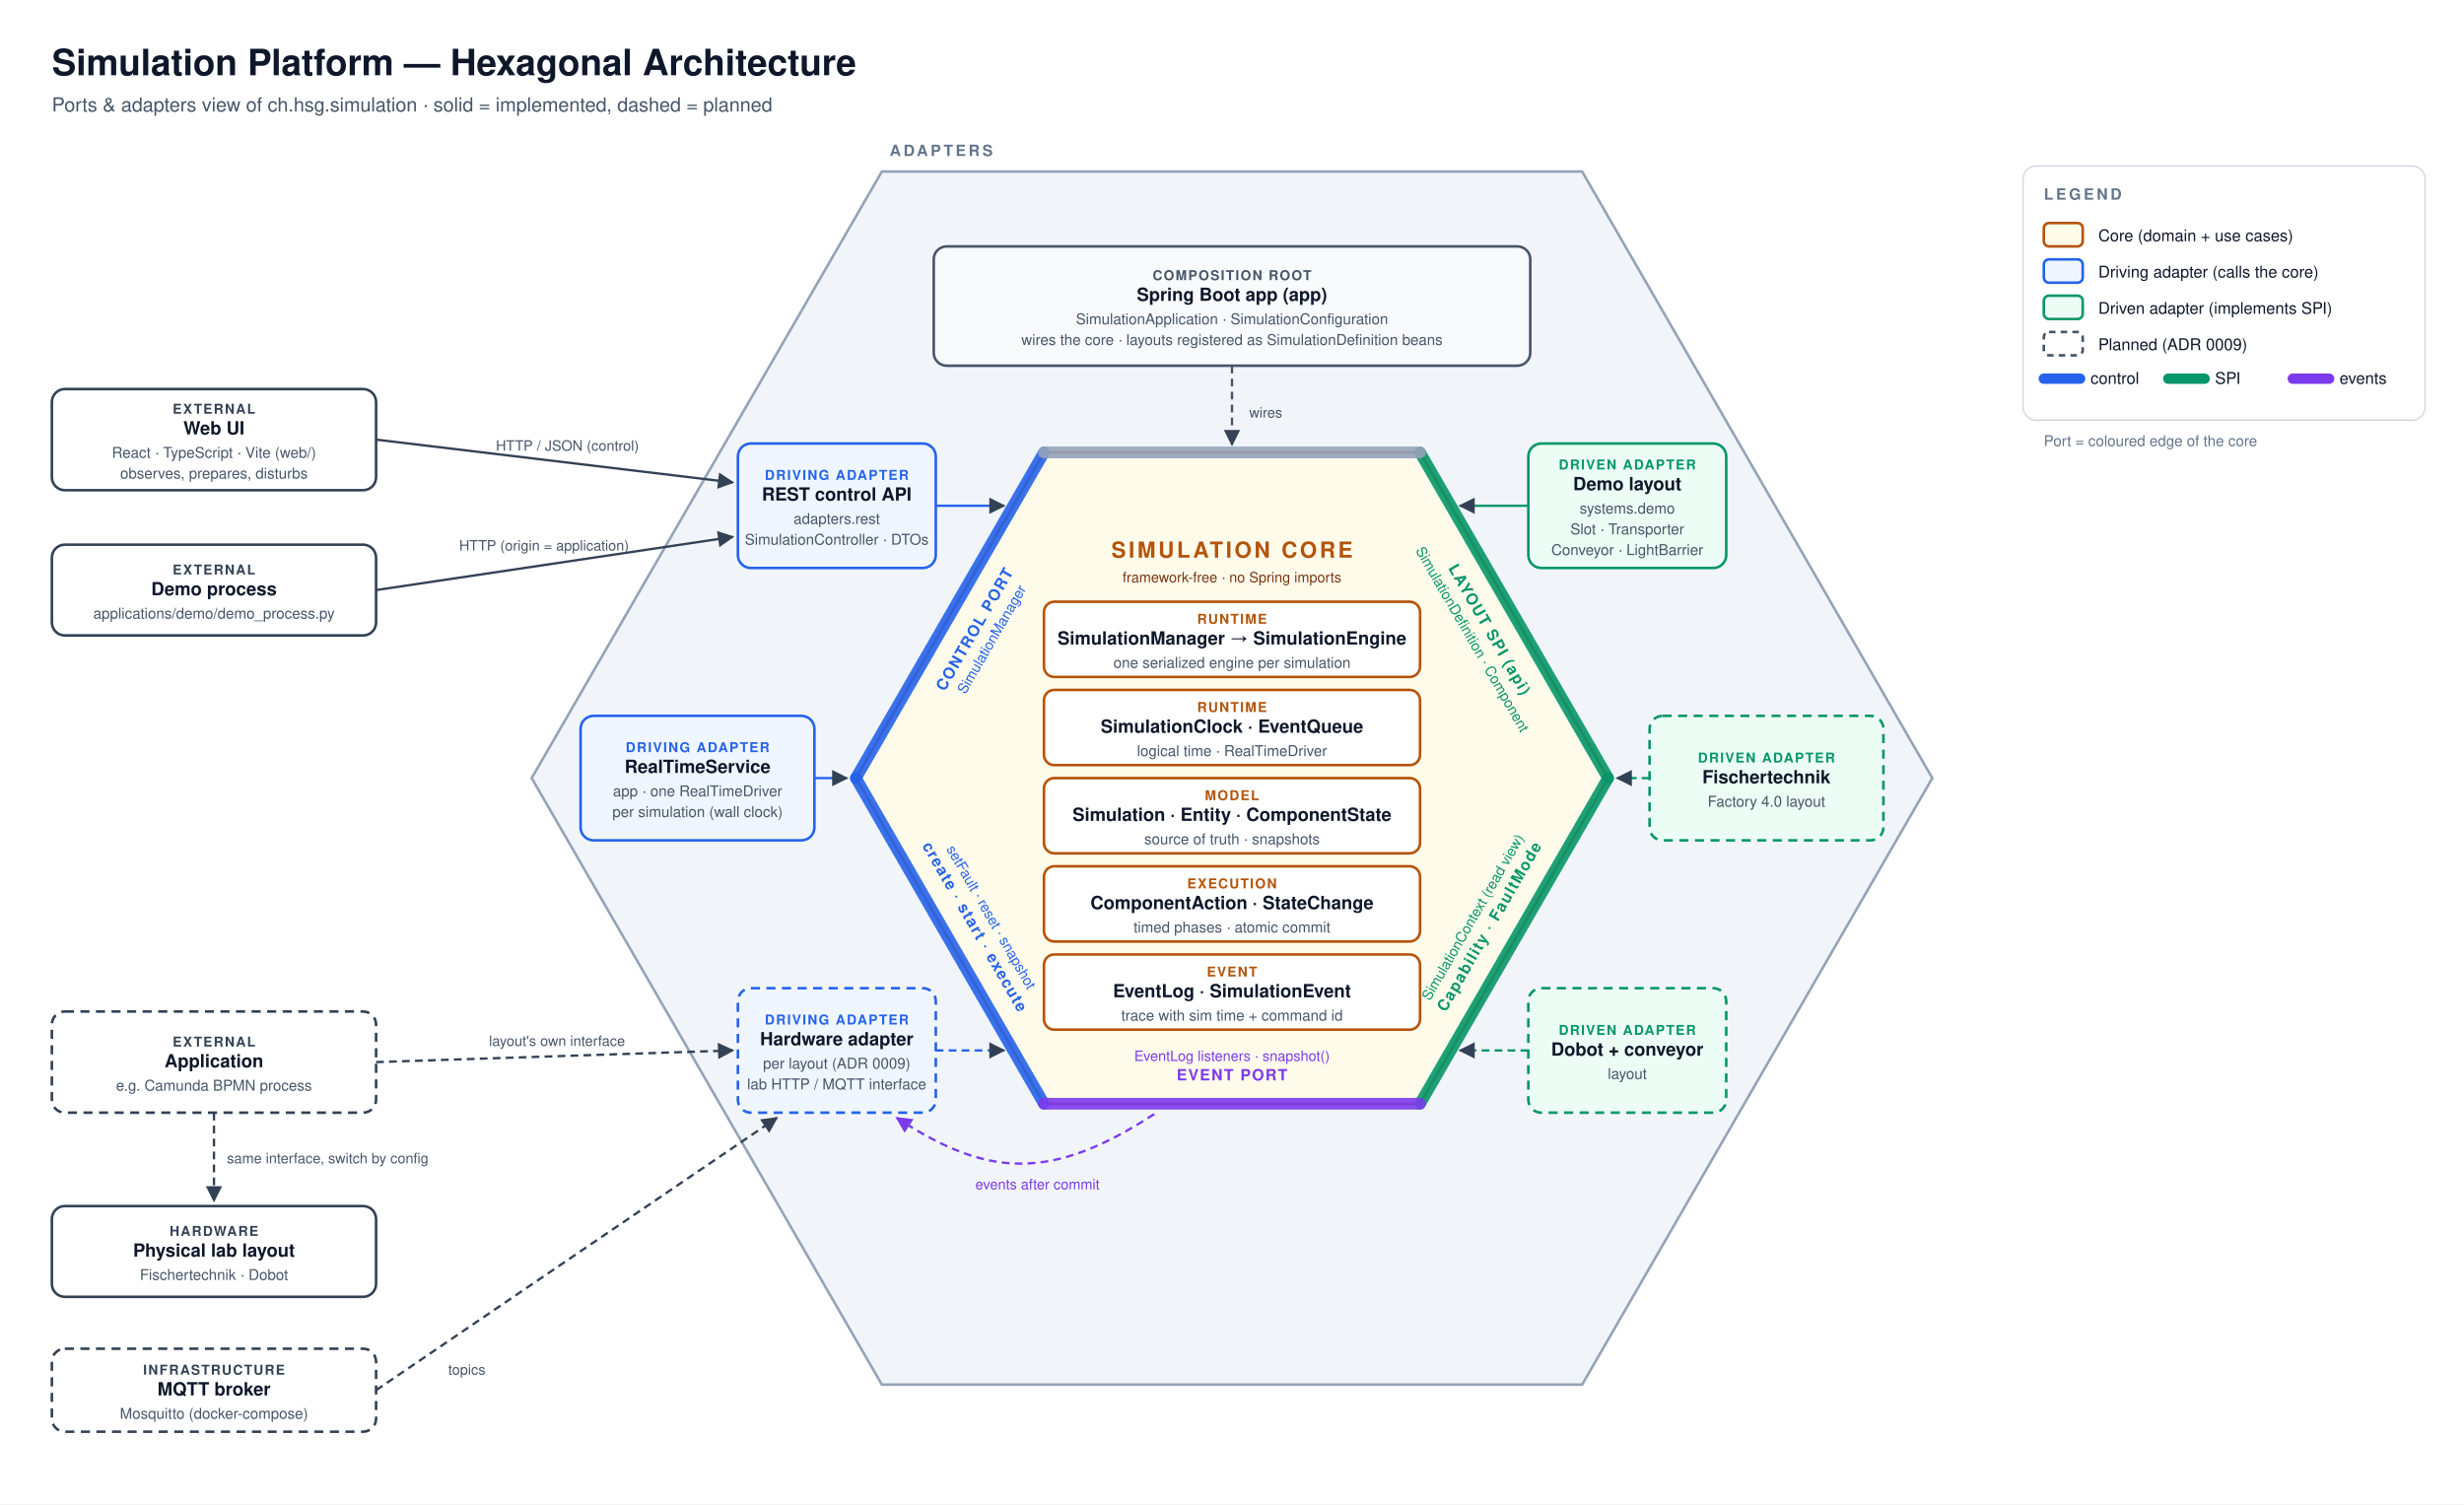
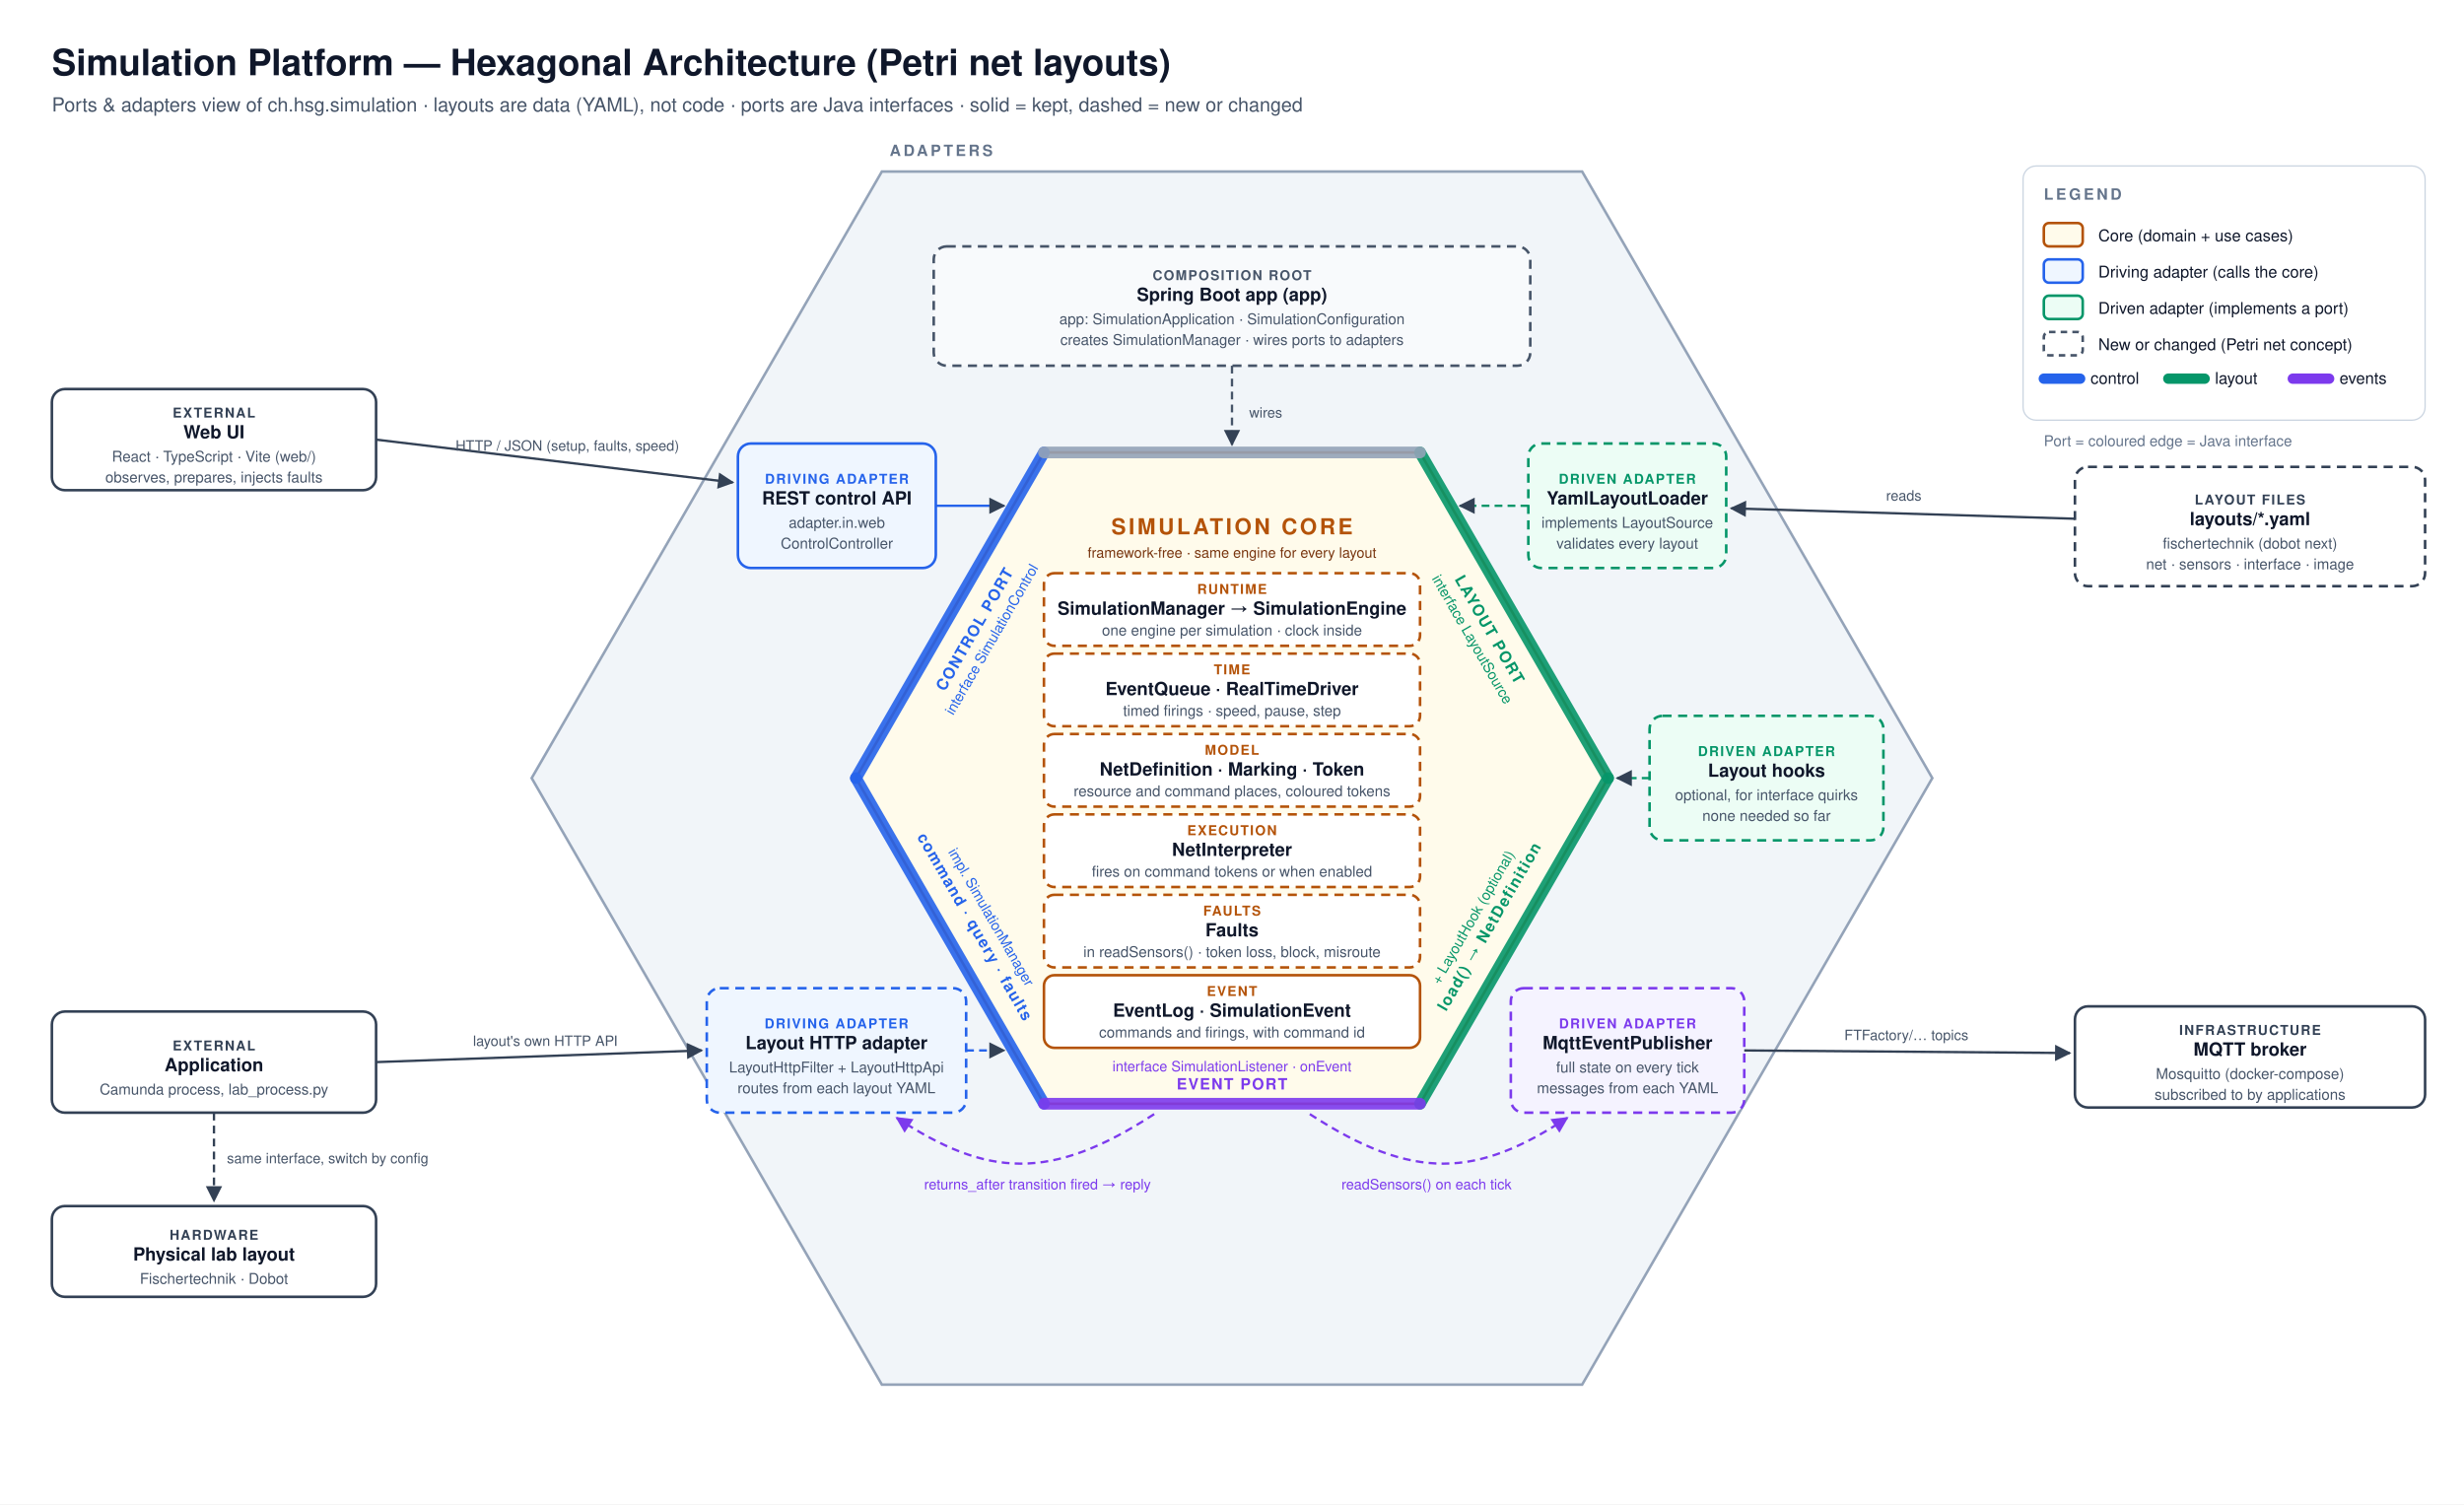
<svg xmlns="http://www.w3.org/2000/svg" width="1900" height="1160" viewBox="0 0 1900 1160" font-family="Helvetica Neue, Helvetica, Arial, sans-serif">
  <defs>
    <marker id="ah" viewBox="0 0 10 10" refX="9" refY="5" markerWidth="7" markerHeight="7" orient="auto-start-reverse">
      <path d="M0,0 L10,5 L0,10 z" fill="#334155" />
    </marker>
    <marker id="ahE" viewBox="0 0 10 10" refX="9" refY="5" markerWidth="7" markerHeight="7" orient="auto-start-reverse">
      <path d="M0,0 L10,5 L0,10 z" fill="#7c3aed" />
    </marker>
  </defs>
  <rect width="1900" height="1160" fill="#ffffff" />
-   <text x="40.0" y="58.0" font-size="28" font-weight="bold" fill="#0f172a" text-anchor="start">Simulation Platform — Hexagonal Architecture</text>
-   <text x="40.0" y="86.0" font-size="15" font-weight="normal" fill="#475569" text-anchor="start">Ports &amp; adapters view of ch.hsg.simulation · solid = implemented, dashed = planned</text>
+   <text x="40" y="58" font-size="28" font-weight="bold" fill="#0f172a" text-anchor="start">Simulation Platform — Hexagonal Architecture (Petri net layouts)</text>
+   <text x="40" y="86" font-size="15" font-weight="normal" fill="#475569" text-anchor="start">Ports &amp; adapters view of ch.hsg.simulation · layouts are data (YAML), not code · ports are Java interfaces · solid = kept, dashed = new or changed</text>
  <polygon points="1490.0,600.0 1220.0,1067.7 680.0,1067.7 410.0,600.0 680.0,132.3 1220.0,132.3" fill="#f1f5f9" stroke="#94a3b8" stroke-width="2" />
  <polygon points="1240.0,600.0 1095.0,851.1 805.0,851.1 660.0,600.0 805.0,348.9 1095.0,348.9" fill="#fffbeb" stroke="#b45309" stroke-width="2" />
-   <text x="686.0" y="120.3" font-size="12" font-weight="bold" fill="#64748b" text-anchor="start" letter-spacing="2">ADAPTERS</text>
-   <line x1="660.0" y1="600.0" x2="805.0" y2="348.9" stroke="#2563eb" stroke-width="9" stroke-linecap="round" opacity="0.9" />
-   <line x1="805.0" y1="851.1" x2="660.0" y2="600.0" stroke="#2563eb" stroke-width="9" stroke-linecap="round" opacity="0.9" />
-   <line x1="1095.0" y1="348.9" x2="1240.0" y2="600.0" stroke="#059669" stroke-width="9" stroke-linecap="round" opacity="0.9" />
-   <line x1="1240.0" y1="600.0" x2="1095.0" y2="851.1" stroke="#059669" stroke-width="9" stroke-linecap="round" opacity="0.9" />
-   <line x1="1095.0" y1="851.1" x2="805.0" y2="851.1" stroke="#7c3aed" stroke-width="9" stroke-linecap="round" opacity="0.9" />
-   <line x1="805.0" y1="348.9" x2="1095.0" y2="348.9" stroke="#94a3b8" stroke-width="9" stroke-linecap="round" opacity="0.9" />
-   <text x="751.6" y="489.4" font-size="12" font-weight="bold" fill="#2563eb" text-anchor="middle" transform="rotate(-60.0 751.6 485.4)" letter-spacing="1">CONTROL PORT</text>
-   <text x="764.5" y="496.9" font-size="11" font-weight="normal" fill="#2563eb" text-anchor="middle" transform="rotate(-60.0 764.5 492.9)">SimulationManager</text>
-   <text x="751.6" y="718.6" font-size="12" font-weight="bold" fill="#2563eb" text-anchor="middle" transform="rotate(60.0 751.6 714.6)" letter-spacing="1">create · start · execute</text>
-   <text x="764.5" y="711.1" font-size="11" font-weight="normal" fill="#2563eb" text-anchor="middle" transform="rotate(60.0 764.5 707.1)">setFault · reset · snapshot</text>
-   <text x="1148.4" y="489.4" font-size="12" font-weight="bold" fill="#059669" text-anchor="middle" transform="rotate(60.0 1148.4 485.4)" letter-spacing="1">LAYOUT SPI  (api)</text>
-   <text x="1135.5" y="496.9" font-size="11" font-weight="normal" fill="#059669" text-anchor="middle" transform="rotate(60.0 1135.5 492.9)">SimulationDefinition · Component</text>
-   <text x="1148.4" y="718.6" font-size="12" font-weight="bold" fill="#059669" text-anchor="middle" transform="rotate(-60.0 1148.4 714.6)" letter-spacing="1">Capability · FaultMode</text>
-   <text x="1135.5" y="711.1" font-size="11" font-weight="normal" fill="#059669" text-anchor="middle" transform="rotate(-60.0 1135.5 707.1)">SimulationContext (read view)</text>
-   <text x="950.0" y="833.1" font-size="12" font-weight="bold" fill="#7c3aed" text-anchor="middle" transform="rotate(0.0 950.0 829.1)" letter-spacing="1">EVENT PORT</text>
-   <text x="950.0" y="818.1" font-size="11" font-weight="normal" fill="#7c3aed" text-anchor="middle" transform="rotate(0.0 950.0 814.1)">EventLog listeners · snapshot()</text>
-   <text x="950.0" y="430.0" font-size="17" font-weight="bold" fill="#b45309" text-anchor="middle" letter-spacing="2">SIMULATION CORE</text>
-   <text x="950.0" y="449.0" font-size="11" font-weight="normal" fill="#78350f" text-anchor="middle">framework-free · no Spring imports</text>
-   <rect x="805.0" y="464.0" width="290.0" height="58.0" rx="8" fill="#ffffff" stroke="#b45309" stroke-width="2" />
-   <text x="950.0" y="481.0" font-size="10.5" font-weight="bold" fill="#b45309" text-anchor="middle" letter-spacing="1">RUNTIME</text>
-   <text x="950.0" y="497.0" font-size="14" font-weight="bold" fill="#0f172a" text-anchor="middle">SimulationManager → SimulationEngine</text>
-   <text x="950.0" y="515.0" font-size="11.5" font-weight="normal" fill="#475569" text-anchor="middle">one serialized engine per simulation</text>
-   <rect x="805.0" y="532.0" width="290.0" height="58.0" rx="8" fill="#ffffff" stroke="#b45309" stroke-width="2" />
-   <text x="950.0" y="549.0" font-size="10.5" font-weight="bold" fill="#b45309" text-anchor="middle" letter-spacing="1">RUNTIME</text>
-   <text x="950.0" y="565.0" font-size="14" font-weight="bold" fill="#0f172a" text-anchor="middle">SimulationClock · EventQueue</text>
-   <text x="950.0" y="583.0" font-size="11.5" font-weight="normal" fill="#475569" text-anchor="middle">logical time · RealTimeDriver</text>
-   <rect x="805.0" y="600.0" width="290.0" height="58.0" rx="8" fill="#ffffff" stroke="#b45309" stroke-width="2" />
-   <text x="950.0" y="617.0" font-size="10.5" font-weight="bold" fill="#b45309" text-anchor="middle" letter-spacing="1">MODEL</text>
-   <text x="950.0" y="633.0" font-size="14" font-weight="bold" fill="#0f172a" text-anchor="middle">Simulation · Entity · ComponentState</text>
-   <text x="950.0" y="651.0" font-size="11.5" font-weight="normal" fill="#475569" text-anchor="middle">source of truth · snapshots</text>
-   <rect x="805.0" y="668.0" width="290.0" height="58.0" rx="8" fill="#ffffff" stroke="#b45309" stroke-width="2" />
-   <text x="950.0" y="685.0" font-size="10.5" font-weight="bold" fill="#b45309" text-anchor="middle" letter-spacing="1">EXECUTION</text>
-   <text x="950.0" y="701.0" font-size="14" font-weight="bold" fill="#0f172a" text-anchor="middle">ComponentAction · StateChange</text>
-   <text x="950.0" y="719.0" font-size="11.5" font-weight="normal" fill="#475569" text-anchor="middle">timed phases · atomic commit</text>
-   <rect x="805.0" y="736.0" width="290.0" height="58.0" rx="8" fill="#ffffff" stroke="#b45309" stroke-width="2" />
-   <text x="950.0" y="753.0" font-size="10.5" font-weight="bold" fill="#b45309" text-anchor="middle" letter-spacing="1">EVENT</text>
-   <text x="950.0" y="769.0" font-size="14" font-weight="bold" fill="#0f172a" text-anchor="middle">EventLog · SimulationEvent</text>
-   <text x="950.0" y="787.0" font-size="11.5" font-weight="normal" fill="#475569" text-anchor="middle">trace with sim time + command id</text>
-   <rect x="720.0" y="190.0" width="460.0" height="92.0" rx="10" fill="#f8fafc" stroke="#475569" stroke-width="2" />
-   <text x="950.0" y="216.0" font-size="10.5" font-weight="bold" fill="#475569" text-anchor="middle" letter-spacing="1">COMPOSITION ROOT</text>
-   <text x="950.0" y="232.0" font-size="14" font-weight="bold" fill="#0f172a" text-anchor="middle">Spring Boot app  (app)</text>
-   <text x="950.0" y="250.0" font-size="11.5" font-weight="normal" fill="#475569" text-anchor="middle">SimulationApplication · SimulationConfiguration</text>
-   <text x="950.0" y="266.0" font-size="11.5" font-weight="normal" fill="#475569" text-anchor="middle">wires the core · layouts registered as SimulationDefinition beans</text>
+   <text x="686" y="120.3" font-size="12" font-weight="bold" fill="#64748b" text-anchor="start" letter-spacing="2">ADAPTERS</text>
+   <line x1="660" y1="600" x2="805" y2="348.9" stroke="#2563eb" stroke-width="9" stroke-linecap="round" opacity="0.9" />
+   <line x1="805" y1="851.1" x2="660" y2="600" stroke="#2563eb" stroke-width="9" stroke-linecap="round" opacity="0.9" />
+   <line x1="1095" y1="348.9" x2="1240" y2="600" stroke="#059669" stroke-width="9" stroke-linecap="round" opacity="0.9" />
+   <line x1="1240" y1="600" x2="1095" y2="851.1" stroke="#059669" stroke-width="9" stroke-linecap="round" opacity="0.9" />
+   <line x1="1095" y1="851.1" x2="805" y2="851.1" stroke="#7c3aed" stroke-width="9" stroke-linecap="round" opacity="0.9" />
+   <line x1="805" y1="348.9" x2="1095" y2="348.9" stroke="#94a3b8" stroke-width="9" stroke-linecap="round" opacity="0.9" />
+   <text x="751.6" y="489.4" font-size="12" font-weight="bold" fill="#2563eb" text-anchor="middle" letter-spacing="1" transform="rotate(-60.0 751.6 485.4)">CONTROL PORT</text>
+   <text x="764.5" y="496.9" font-size="11" font-weight="normal" fill="#2563eb" text-anchor="middle" transform="rotate(-60.0 764.5 492.9)">interface SimulationControl</text>
+   <text x="751.6" y="718.6" font-size="12" font-weight="bold" fill="#2563eb" text-anchor="middle" letter-spacing="1" transform="rotate(60.0 751.6 714.6)">command · query · faults</text>
+   <text x="764.5" y="711.1" font-size="11" font-weight="normal" fill="#2563eb" text-anchor="middle" transform="rotate(60.0 764.5 707.1)">impl. SimulationManager</text>
+   <text x="1148.4" y="489.4" font-size="12" font-weight="bold" fill="#059669" text-anchor="middle" letter-spacing="1" transform="rotate(60.0 1148.4 485.4)">LAYOUT PORT</text>
+   <text x="1135.5" y="496.9" font-size="11" font-weight="normal" fill="#059669" text-anchor="middle" transform="rotate(60.0 1135.5 492.9)">interface LayoutSource</text>
+   <text x="1148.4" y="718.6" font-size="12" font-weight="bold" fill="#059669" text-anchor="middle" letter-spacing="1" transform="rotate(-60.0 1148.4 714.6)">load() → NetDefinition</text>
+   <text x="1135.5" y="711.1" font-size="11" font-weight="normal" fill="#059669" text-anchor="middle" transform="rotate(-60.0 1135.5 707.1)">+ LayoutHook (optional)</text>
+   <text x="950" y="840.1" font-size="12" font-weight="bold" fill="#7c3aed" text-anchor="middle" letter-spacing="1">EVENT PORT</text>
+   <text x="950" y="826.1" font-size="11" font-weight="normal" fill="#7c3aed" text-anchor="middle">interface SimulationListener · onEvent</text>
+   <text x="950" y="412" font-size="17" font-weight="bold" fill="#b45309" text-anchor="middle" letter-spacing="2">SIMULATION CORE</text>
+   <text x="950" y="430" font-size="11" font-weight="normal" fill="#78350f" text-anchor="middle">framework-free · same engine for every layout</text>
+   <rect x="805.0" y="442" width="290.0" height="56.0" rx="8" fill="#ffffff" stroke="#b45309" stroke-width="2" stroke-dasharray="7 5" />
+   <text x="950" y="458" font-size="10.5" font-weight="bold" fill="#b45309" text-anchor="middle" letter-spacing="1">RUNTIME</text>
+   <text x="950" y="474" font-size="14" font-weight="bold" fill="#0f172a" text-anchor="middle">SimulationManager → SimulationEngine</text>
+   <text x="950" y="490" font-size="11.5" font-weight="normal" fill="#475569" text-anchor="middle">one engine per simulation · clock inside</text>
+   <rect x="805.0" y="504" width="290.0" height="56.0" rx="8" fill="#ffffff" stroke="#b45309" stroke-width="2" stroke-dasharray="7 5" />
+   <text x="950" y="520" font-size="10.5" font-weight="bold" fill="#b45309" text-anchor="middle" letter-spacing="1">TIME</text>
+   <text x="950" y="536" font-size="14" font-weight="bold" fill="#0f172a" text-anchor="middle">EventQueue · RealTimeDriver</text>
+   <text x="950" y="552" font-size="11.5" font-weight="normal" fill="#475569" text-anchor="middle">timed firings · speed, pause, step</text>
+   <rect x="805.0" y="566" width="290.0" height="56.0" rx="8" fill="#ffffff" stroke="#b45309" stroke-width="2" stroke-dasharray="7 5" />
+   <text x="950" y="582" font-size="10.5" font-weight="bold" fill="#b45309" text-anchor="middle" letter-spacing="1">MODEL</text>
+   <text x="950" y="598" font-size="14" font-weight="bold" fill="#0f172a" text-anchor="middle">NetDefinition · Marking · Token</text>
+   <text x="950" y="614" font-size="11.5" font-weight="normal" fill="#475569" text-anchor="middle">resource and command places, coloured tokens</text>
+   <rect x="805.0" y="628" width="290.0" height="56.0" rx="8" fill="#ffffff" stroke="#b45309" stroke-width="2" stroke-dasharray="7 5" />
+   <text x="950" y="644" font-size="10.5" font-weight="bold" fill="#b45309" text-anchor="middle" letter-spacing="1">EXECUTION</text>
+   <text x="950" y="660" font-size="14" font-weight="bold" fill="#0f172a" text-anchor="middle">NetInterpreter</text>
+   <text x="950" y="676" font-size="11.5" font-weight="normal" fill="#475569" text-anchor="middle">fires on command tokens or when enabled</text>
+   <rect x="805.0" y="690" width="290.0" height="56.0" rx="8" fill="#ffffff" stroke="#b45309" stroke-width="2" stroke-dasharray="7 5" />
+   <text x="950" y="706" font-size="10.5" font-weight="bold" fill="#b45309" text-anchor="middle" letter-spacing="1">FAULTS</text>
+   <text x="950" y="722" font-size="14" font-weight="bold" fill="#0f172a" text-anchor="middle">Faults</text>
+   <text x="950" y="738" font-size="11.5" font-weight="normal" fill="#475569" text-anchor="middle">in readSensors() · token loss, block, misroute</text>
+   <rect x="805.0" y="752" width="290.0" height="56.0" rx="8" fill="#ffffff" stroke="#b45309" stroke-width="2" />
+   <text x="950" y="768" font-size="10.5" font-weight="bold" fill="#b45309" text-anchor="middle" letter-spacing="1">EVENT</text>
+   <text x="950" y="784" font-size="14" font-weight="bold" fill="#0f172a" text-anchor="middle">EventLog · SimulationEvent</text>
+   <text x="950" y="800" font-size="11.5" font-weight="normal" fill="#475569" text-anchor="middle">commands and firings, with command id</text>
+   <rect x="720.0" y="190.0" width="460.0" height="92.0" rx="10" fill="#f8fafc" stroke="#475569" stroke-width="2" stroke-dasharray="7 5" />
+   <text x="950" y="216" font-size="10.5" font-weight="bold" fill="#475569" text-anchor="middle" letter-spacing="1">COMPOSITION ROOT</text>
+   <text x="950" y="232" font-size="14" font-weight="bold" fill="#0f172a" text-anchor="middle">Spring Boot app  (app)</text>
+   <text x="950" y="250" font-size="11.5" font-weight="normal" fill="#475569" text-anchor="middle">app: SimulationApplication · SimulationConfiguration</text>
+   <text x="950" y="266" font-size="11.5" font-weight="normal" fill="#475569" text-anchor="middle">creates SimulationManager · wires ports to adapters</text>
  <line x1="950.0" y1="282.0" x2="950.0" y2="342.9" stroke="#475569" stroke-width="1.8" stroke-dasharray="6 4" marker-end="url(#ah)" />
-   <text x="976.0" y="322.0" font-size="11" font-weight="normal" fill="#475569" text-anchor="middle">wires</text>
-   <rect x="569.0" y="342.0" width="152.6" height="96.0" rx="10" fill="#eff6ff" stroke="#2563eb" stroke-width="2" />
-   <text x="645.2" y="370.0" font-size="10.5" font-weight="bold" fill="#2563eb" text-anchor="middle" letter-spacing="1">DRIVING ADAPTER</text>
-   <text x="645.2" y="386.0" font-size="14" font-weight="bold" fill="#0f172a" text-anchor="middle">REST control API</text>
-   <text x="645.2" y="404.0" font-size="11.5" font-weight="normal" fill="#475569" text-anchor="middle">adapters.rest</text>
-   <text x="645.2" y="420.0" font-size="11.5" font-weight="normal" fill="#475569" text-anchor="middle">SimulationController · DTOs</text>
-   <line x1="721.5" y1="390.0" x2="774.2" y2="390.0" stroke="#2563eb" stroke-width="1.8" marker-end="url(#ah)" />
-   <rect x="447.7" y="552.0" width="180.3" height="96.0" rx="10" fill="#eff6ff" stroke="#2563eb" stroke-width="2" />
-   <text x="537.9" y="580.0" font-size="10.5" font-weight="bold" fill="#2563eb" text-anchor="middle" letter-spacing="1">DRIVING ADAPTER</text>
-   <text x="537.9" y="596.0" font-size="14" font-weight="bold" fill="#0f172a" text-anchor="middle">RealTimeService</text>
-   <text x="537.9" y="614.0" font-size="11.5" font-weight="normal" fill="#475569" text-anchor="middle">app · one RealTimeDriver</text>
-   <text x="537.9" y="630.0" font-size="11.5" font-weight="normal" fill="#475569" text-anchor="middle">per simulation (wall clock)</text>
-   <line x1="628.0" y1="600.0" x2="653.0" y2="600.0" stroke="#2563eb" stroke-width="1.8" marker-end="url(#ah)" />
-   <rect x="569.0" y="762.0" width="152.6" height="96.0" rx="10" fill="#eff6ff" stroke="#2563eb" stroke-width="2" stroke-dasharray="7 5" />
-   <text x="645.2" y="790.0" font-size="10.5" font-weight="bold" fill="#2563eb" text-anchor="middle" letter-spacing="1">DRIVING ADAPTER</text>
-   <text x="645.2" y="806.0" font-size="14" font-weight="bold" fill="#0f172a" text-anchor="middle">Hardware adapter</text>
-   <text x="645.2" y="824.0" font-size="11.5" font-weight="normal" fill="#475569" text-anchor="middle">per layout (ADR 0009)</text>
-   <text x="645.2" y="840.0" font-size="11.5" font-weight="normal" fill="#475569" text-anchor="middle">lab HTTP / MQTT interface</text>
-   <line x1="721.5" y1="810.0" x2="774.2" y2="810.0" stroke="#2563eb" stroke-width="1.8" stroke-dasharray="6 4" marker-end="url(#ah)" />
-   <rect x="1178.5" y="342.0" width="152.6" height="96.0" rx="10" fill="#ecfdf5" stroke="#059669" stroke-width="2" />
-   <text x="1254.8" y="362.0" font-size="10.5" font-weight="bold" fill="#059669" text-anchor="middle" letter-spacing="1">DRIVEN ADAPTER</text>
-   <text x="1254.8" y="378.0" font-size="14" font-weight="bold" fill="#0f172a" text-anchor="middle">Demo layout</text>
-   <text x="1254.8" y="396.0" font-size="11.5" font-weight="normal" fill="#475569" text-anchor="middle">systems.demo</text>
-   <text x="1254.8" y="412.0" font-size="11.5" font-weight="normal" fill="#475569" text-anchor="middle">Slot · Transporter</text>
-   <text x="1254.8" y="428.0" font-size="11.5" font-weight="normal" fill="#475569" text-anchor="middle">Conveyor · LightBarrier</text>
-   <line x1="1178.5" y1="390.0" x2="1125.8" y2="390.0" stroke="#059669" stroke-width="1.8" marker-end="url(#ah)" />
-   <rect x="1272.0" y="552.0" width="180.3" height="96.0" rx="10" fill="#ecfdf5" stroke="#059669" stroke-width="2" stroke-dasharray="7 5" />
-   <text x="1362.1" y="588.0" font-size="10.5" font-weight="bold" fill="#059669" text-anchor="middle" letter-spacing="1">DRIVEN ADAPTER</text>
-   <text x="1362.1" y="604.0" font-size="14" font-weight="bold" fill="#0f172a" text-anchor="middle">Fischertechnik</text>
-   <text x="1362.1" y="622.0" font-size="11.5" font-weight="normal" fill="#475569" text-anchor="middle">Factory 4.0 layout</text>
-   <line x1="1272.0" y1="600.0" x2="1247.0" y2="600.0" stroke="#059669" stroke-width="1.8" stroke-dasharray="6 4" marker-end="url(#ah)" />
-   <rect x="1178.5" y="762.0" width="152.6" height="96.0" rx="10" fill="#ecfdf5" stroke="#059669" stroke-width="2" stroke-dasharray="7 5" />
-   <text x="1254.8" y="798.0" font-size="10.5" font-weight="bold" fill="#059669" text-anchor="middle" letter-spacing="1">DRIVEN ADAPTER</text>
-   <text x="1254.8" y="814.0" font-size="14" font-weight="bold" fill="#0f172a" text-anchor="middle">Dobot + conveyor</text>
-   <text x="1254.8" y="832.0" font-size="11.5" font-weight="normal" fill="#475569" text-anchor="middle">layout</text>
-   <line x1="1178.5" y1="810.0" x2="1125.8" y2="810.0" stroke="#059669" stroke-width="1.8" stroke-dasharray="6 4" marker-end="url(#ah)" />
+   <text x="976" y="322" font-size="11" font-weight="normal" fill="#475569" text-anchor="middle">wires</text>
+   <rect x="569" y="342" width="152.6" height="96" rx="10" fill="#eff6ff" stroke="#2563eb" stroke-width="2" />
+   <text x="645.3" y="373.0" font-size="10.5" font-weight="bold" fill="#2563eb" text-anchor="middle" letter-spacing="1">DRIVING ADAPTER</text>
+   <text x="645.3" y="389.0" font-size="14" font-weight="bold" fill="#0f172a" text-anchor="middle">REST control API</text>
+   <text x="645.3" y="407.0" font-size="11.5" font-weight="normal" fill="#475569" text-anchor="middle">adapter.in.web</text>
+   <text x="645.3" y="423.0" font-size="11.5" font-weight="normal" fill="#475569" text-anchor="middle">ControlController</text>
+   <line x1="721.5" y1="390" x2="774.2" y2="390" stroke="#2563eb" stroke-width="1.8" marker-end="url(#ah)" />
+   <rect x="545" y="762" width="200" height="96" rx="10" fill="#eff6ff" stroke="#2563eb" stroke-width="2" stroke-dasharray="7 5" />
+   <text x="645.0" y="793.0" font-size="10.5" font-weight="bold" fill="#2563eb" text-anchor="middle" letter-spacing="1">DRIVING ADAPTER</text>
+   <text x="645.0" y="809.0" font-size="14" font-weight="bold" fill="#0f172a" text-anchor="middle">Layout HTTP adapter</text>
+   <text x="645.0" y="827.0" font-size="11.5" font-weight="normal" fill="#475569" text-anchor="middle">LayoutHttpFilter + LayoutHttpApi</text>
+   <text x="645.0" y="843.0" font-size="11.5" font-weight="normal" fill="#475569" text-anchor="middle">routes from each layout YAML</text>
+   <line x1="745" y1="810" x2="774.2" y2="810" stroke="#2563eb" stroke-width="1.8" stroke-dasharray="6 4" marker-end="url(#ah)" />
  <path d="M 890.0 859.1 C 810.0 911.1, 761.5 908.0, 691.5 862.0" fill="none" stroke="#7c3aed" stroke-width="1.8" stroke-dasharray="6 4" marker-end="url(#ahE)" />
-   <text x="800.0" y="917.1" font-size="11" font-weight="normal" fill="#7c3aed" text-anchor="middle">events after commit</text>
-   <rect x="40.0" y="300.0" width="250.0" height="78.0" rx="10" fill="#ffffff" stroke="#334155" stroke-width="2" />
-   <text x="165.0" y="319.0" font-size="10.5" font-weight="bold" fill="#334155" text-anchor="middle" letter-spacing="1">EXTERNAL</text>
-   <text x="165.0" y="335.0" font-size="14" font-weight="bold" fill="#0f172a" text-anchor="middle">Web UI</text>
-   <text x="165.0" y="353.0" font-size="11.5" font-weight="normal" fill="#475569" text-anchor="middle">React · TypeScript · Vite (web/)</text>
-   <text x="165.0" y="369.0" font-size="11.5" font-weight="normal" fill="#475569" text-anchor="middle">observes, prepares, disturbs</text>
-   <rect x="40.0" y="420.0" width="250.0" height="70.0" rx="10" fill="#ffffff" stroke="#334155" stroke-width="2" />
-   <text x="165.0" y="443.0" font-size="10.5" font-weight="bold" fill="#334155" text-anchor="middle" letter-spacing="1">EXTERNAL</text>
-   <text x="165.0" y="459.0" font-size="14" font-weight="bold" fill="#0f172a" text-anchor="middle">Demo process</text>
-   <text x="165.0" y="477.0" font-size="11.5" font-weight="normal" fill="#475569" text-anchor="middle">applications/demo/demo_process.py</text>
-   <rect x="40.0" y="780.0" width="250.0" height="78.0" rx="10" fill="#ffffff" stroke="#334155" stroke-width="2" stroke-dasharray="7 5" />
-   <text x="165.0" y="807.0" font-size="10.5" font-weight="bold" fill="#334155" text-anchor="middle" letter-spacing="1">EXTERNAL</text>
-   <text x="165.0" y="823.0" font-size="14" font-weight="bold" fill="#0f172a" text-anchor="middle">Application</text>
-   <text x="165.0" y="841.0" font-size="11.5" font-weight="normal" fill="#475569" text-anchor="middle">e.g. Camunda BPMN process</text>
-   <rect x="40.0" y="930.0" width="250.0" height="70.0" rx="10" fill="#ffffff" stroke="#334155" stroke-width="2" />
-   <text x="165.0" y="953.0" font-size="10.5" font-weight="bold" fill="#334155" text-anchor="middle" letter-spacing="1">HARDWARE</text>
-   <text x="165.0" y="969.0" font-size="14" font-weight="bold" fill="#0f172a" text-anchor="middle">Physical lab layout</text>
-   <text x="165.0" y="987.0" font-size="11.5" font-weight="normal" fill="#475569" text-anchor="middle">Fischertechnik · Dobot</text>
-   <rect x="40.0" y="1040.0" width="250.0" height="64.0" rx="10" fill="#ffffff" stroke="#334155" stroke-width="2" stroke-dasharray="7 5" />
-   <text x="165.0" y="1060.0" font-size="10.5" font-weight="bold" fill="#334155" text-anchor="middle" letter-spacing="1">INFRASTRUCTURE</text>
-   <text x="165.0" y="1076.0" font-size="14" font-weight="bold" fill="#0f172a" text-anchor="middle">MQTT broker</text>
-   <text x="165.0" y="1094.0" font-size="11.5" font-weight="normal" fill="#475569" text-anchor="middle">Mosquitto (docker-compose)</text>
-   <line x1="290.0" y1="339.0" x2="565.0" y2="372.0" stroke="#334155" stroke-width="1.8" marker-end="url(#ah)" />
-   <text x="437.5" y="347.5" font-size="11" font-weight="normal" fill="#475569" text-anchor="middle">HTTP / JSON (control)</text>
-   <line x1="290.0" y1="455.0" x2="565.0" y2="414.0" stroke="#334155" stroke-width="1.8" marker-end="url(#ah)" />
-   <text x="419.5" y="424.5" font-size="11" font-weight="normal" fill="#475569" text-anchor="middle">HTTP (origin = application)</text>
-   <line x1="290.0" y1="819.0" x2="565.0" y2="810.0" stroke="#334155" stroke-width="1.8" stroke-dasharray="6 4" marker-end="url(#ah)" />
-   <text x="429.5" y="806.5" font-size="11" font-weight="normal" fill="#475569" text-anchor="middle">layout's own interface</text>
-   <line x1="165.0" y1="858.0" x2="165.0" y2="926.0" stroke="#334155" stroke-width="1.8" stroke-dasharray="6 4" marker-end="url(#ah)" />
-   <text x="175.0" y="897.0" font-size="11" font-weight="normal" fill="#475569" text-anchor="start">same interface, switch by config</text>
-   <line x1="290.0" y1="1072.0" x2="599.0" y2="862.0" stroke="#334155" stroke-width="1.8" stroke-dasharray="6 4" marker-end="url(#ah)" />
-   <text x="360.0" y="1060.0" font-size="11" font-weight="normal" fill="#475569" text-anchor="middle">topics</text>
+   <text x="800" y="917.1" font-size="11" font-weight="normal" fill="#7c3aed" text-anchor="middle">returns_after transition fired → reply</text>
+   <rect x="1178.5" y="342" width="152.6" height="96" rx="10" fill="#ecfdf5" stroke="#059669" stroke-width="2" stroke-dasharray="7 5" />
+   <text x="1254.8" y="373.0" font-size="10.5" font-weight="bold" fill="#059669" text-anchor="middle" letter-spacing="1">DRIVEN ADAPTER</text>
+   <text x="1254.8" y="389.0" font-size="14" font-weight="bold" fill="#0f172a" text-anchor="middle">YamlLayoutLoader</text>
+   <text x="1254.8" y="407.0" font-size="11.5" font-weight="normal" fill="#475569" text-anchor="middle">implements LayoutSource</text>
+   <text x="1254.8" y="423.0" font-size="11.5" font-weight="normal" fill="#475569" text-anchor="middle">validates every layout</text>
+   <line x1="1178.5" y1="390" x2="1125.8" y2="390" stroke="#059669" stroke-width="1.8" stroke-dasharray="6 4" marker-end="url(#ah)" />
+   <rect x="1272" y="552" width="180.3" height="96" rx="10" fill="#ecfdf5" stroke="#059669" stroke-width="2" stroke-dasharray="7 5" />
+   <text x="1362.15" y="583.0" font-size="10.5" font-weight="bold" fill="#059669" text-anchor="middle" letter-spacing="1">DRIVEN ADAPTER</text>
+   <text x="1362.15" y="599.0" font-size="14" font-weight="bold" fill="#0f172a" text-anchor="middle">Layout hooks</text>
+   <text x="1362.15" y="617.0" font-size="11.5" font-weight="normal" fill="#475569" text-anchor="middle">optional, for interface quirks</text>
+   <text x="1362.15" y="633.0" font-size="11.5" font-weight="normal" fill="#475569" text-anchor="middle">none needed so far</text>
+   <line x1="1272" y1="600" x2="1247" y2="600" stroke="#059669" stroke-width="1.8" stroke-dasharray="6 4" marker-end="url(#ah)" />
+   <rect x="1165" y="762" width="180" height="96" rx="10" fill="#f5f3ff" stroke="#7c3aed" stroke-width="2" stroke-dasharray="7 5" />
+   <text x="1255.0" y="793.0" font-size="10.5" font-weight="bold" fill="#7c3aed" text-anchor="middle" letter-spacing="1">DRIVEN ADAPTER</text>
+   <text x="1255.0" y="809.0" font-size="14" font-weight="bold" fill="#0f172a" text-anchor="middle">MqttEventPublisher</text>
+   <text x="1255.0" y="827.0" font-size="11.5" font-weight="normal" fill="#475569" text-anchor="middle">full state on every tick</text>
+   <text x="1255.0" y="843.0" font-size="11.5" font-weight="normal" fill="#475569" text-anchor="middle">messages from each YAML</text>
+   <path d="M 1010.0 859.1 C 1090.0 911.1, 1138.5 908.0, 1208.5 862.0" fill="none" stroke="#7c3aed" stroke-width="1.8" stroke-dasharray="6 4" marker-end="url(#ahE)" />
+   <text x="1100" y="917.1" font-size="11" font-weight="normal" fill="#7c3aed" text-anchor="middle">readSensors() on each tick</text>
+   <rect x="40" y="300" width="250" height="78" rx="10" fill="#ffffff" stroke="#334155" stroke-width="2" />
+   <text x="165.0" y="322.0" font-size="10.5" font-weight="bold" fill="#334155" text-anchor="middle" letter-spacing="1">EXTERNAL</text>
+   <text x="165.0" y="338.0" font-size="14" font-weight="bold" fill="#0f172a" text-anchor="middle">Web UI</text>
+   <text x="165.0" y="356.0" font-size="11.5" font-weight="normal" fill="#475569" text-anchor="middle">React · TypeScript · Vite (web/)</text>
+   <text x="165.0" y="372.0" font-size="11.5" font-weight="normal" fill="#475569" text-anchor="middle">observes, prepares, injects faults</text>
+   <rect x="40" y="780" width="250" height="78" rx="10" fill="#ffffff" stroke="#334155" stroke-width="2" />
+   <text x="165.0" y="810.0" font-size="10.5" font-weight="bold" fill="#334155" text-anchor="middle" letter-spacing="1">EXTERNAL</text>
+   <text x="165.0" y="826.0" font-size="14" font-weight="bold" fill="#0f172a" text-anchor="middle">Application</text>
+   <text x="165.0" y="844.0" font-size="11.5" font-weight="normal" fill="#475569" text-anchor="middle">Camunda process, lab_process.py</text>
+   <rect x="40" y="930" width="250" height="70" rx="10" fill="#ffffff" stroke="#334155" stroke-width="2" />
+   <text x="165.0" y="956.0" font-size="10.5" font-weight="bold" fill="#334155" text-anchor="middle" letter-spacing="1">HARDWARE</text>
+   <text x="165.0" y="972.0" font-size="14" font-weight="bold" fill="#0f172a" text-anchor="middle">Physical lab layout</text>
+   <text x="165.0" y="990.0" font-size="11.5" font-weight="normal" fill="#475569" text-anchor="middle">Fischertechnik · Dobot</text>
+   <line x1="290" y1="339" x2="565" y2="372" stroke="#334155" stroke-width="1.8" marker-end="url(#ah)" />
+   <text x="437.5" y="347.5" font-size="11" font-weight="normal" fill="#475569" text-anchor="middle">HTTP / JSON (setup, faults, speed)</text>
+   <line x1="290" y1="819" x2="541" y2="810" stroke="#334155" stroke-width="1.8" marker-end="url(#ah)" />
+   <text x="420.5" y="806.5" font-size="11" font-weight="normal" fill="#475569" text-anchor="middle">layout's own HTTP API</text>
+   <line x1="165" y1="858" x2="165" y2="926" stroke="#334155" stroke-width="1.8" stroke-dasharray="6 4" marker-end="url(#ah)" />
+   <text x="175" y="897" font-size="11" font-weight="normal" fill="#475569" text-anchor="start">same interface, switch by config</text>
+   <rect x="1600" y="360" width="270" height="92" rx="10" fill="#ffffff" stroke="#334155" stroke-width="2" stroke-dasharray="7 5" />
+   <text x="1735.0" y="389.0" font-size="10.5" font-weight="bold" fill="#334155" text-anchor="middle" letter-spacing="1">LAYOUT FILES</text>
+   <text x="1735.0" y="405.0" font-size="14" font-weight="bold" fill="#0f172a" text-anchor="middle">layouts/*.yaml</text>
+   <text x="1735.0" y="423.0" font-size="11.5" font-weight="normal" fill="#475569" text-anchor="middle">fischertechnik (dobot next)</text>
+   <text x="1735.0" y="439.0" font-size="11.5" font-weight="normal" fill="#475569" text-anchor="middle">net · sensors · interface · image</text>
+   <line x1="1600" y1="400" x2="1335" y2="392" stroke="#334155" stroke-width="1.8" marker-end="url(#ah)" />
+   <text x="1468" y="386" font-size="11" font-weight="normal" fill="#475569" text-anchor="middle">reads</text>
+   <rect x="1600" y="776" width="270" height="78" rx="10" fill="#ffffff" stroke="#334155" stroke-width="2" />
+   <text x="1735.0" y="798.0" font-size="10.5" font-weight="bold" fill="#334155" text-anchor="middle" letter-spacing="1">INFRASTRUCTURE</text>
+   <text x="1735.0" y="814.0" font-size="14" font-weight="bold" fill="#0f172a" text-anchor="middle">MQTT broker</text>
+   <text x="1735.0" y="832.0" font-size="11.5" font-weight="normal" fill="#475569" text-anchor="middle">Mosquitto (docker-compose)</text>
+   <text x="1735.0" y="848.0" font-size="11.5" font-weight="normal" fill="#475569" text-anchor="middle">subscribed to by applications</text>
+   <line x1="1345" y1="810" x2="1596" y2="812" stroke="#334155" stroke-width="1.8" marker-end="url(#ah)" />
+   <text x="1470" y="802" font-size="11" font-weight="normal" fill="#475569" text-anchor="middle">FTFactory/… topics</text>
  <rect x="1560" y="128" width="310" height="196" rx="10" fill="#ffffff" stroke="#cbd5e1" />
-   <text x="1576.0" y="154.0" font-size="12" font-weight="bold" fill="#64748b" text-anchor="start" letter-spacing="2">LEGEND</text>
+   <text x="1576" y="154" font-size="12" font-weight="bold" fill="#64748b" text-anchor="start" letter-spacing="2">LEGEND</text>
  <rect x="1576" y="172" width="30" height="18" rx="4" fill="#fffbeb" stroke="#b45309" stroke-width="2" />
-   <text x="1618.0" y="186.0" font-size="12.5" font-weight="normal" fill="#0f172a" text-anchor="start">Core (domain + use cases)</text>
+   <text x="1618" y="186" font-size="12.5" font-weight="normal" fill="#0f172a" text-anchor="start">Core (domain + use cases)</text>
  <rect x="1576" y="200" width="30" height="18" rx="4" fill="#eff6ff" stroke="#2563eb" stroke-width="2" />
-   <text x="1618.0" y="214.0" font-size="12.5" font-weight="normal" fill="#0f172a" text-anchor="start">Driving adapter (calls the core)</text>
+   <text x="1618" y="214" font-size="12.5" font-weight="normal" fill="#0f172a" text-anchor="start">Driving adapter (calls the core)</text>
  <rect x="1576" y="228" width="30" height="18" rx="4" fill="#ecfdf5" stroke="#059669" stroke-width="2" />
-   <text x="1618.0" y="242.0" font-size="12.5" font-weight="normal" fill="#0f172a" text-anchor="start">Driven adapter (implements SPI)</text>
+   <text x="1618" y="242" font-size="12.5" font-weight="normal" fill="#0f172a" text-anchor="start">Driven adapter (implements a port)</text>
  <rect x="1576" y="256" width="30" height="18" rx="4" fill="#ffffff" stroke="#475569" stroke-width="2" stroke-dasharray="5 4" />
-   <text x="1618.0" y="270.0" font-size="12.5" font-weight="normal" fill="#0f172a" text-anchor="start">Planned (ADR 0009)</text>
+   <text x="1618" y="270" font-size="12.5" font-weight="normal" fill="#0f172a" text-anchor="start">New or changed (Petri net concept)</text>
  <line x1="1576" y1="292" x2="1604" y2="292" stroke="#2563eb" stroke-width="8" stroke-linecap="round" />
-   <text x="1612.0" y="296.0" font-size="12.5" font-weight="normal" fill="#0f172a" text-anchor="start">control</text>
+   <text x="1612" y="296" font-size="12.5" font-weight="normal" fill="#0f172a" text-anchor="start">control</text>
  <line x1="1672" y1="292" x2="1700" y2="292" stroke="#059669" stroke-width="8" stroke-linecap="round" />
-   <text x="1708.0" y="296.0" font-size="12.5" font-weight="normal" fill="#0f172a" text-anchor="start">SPI</text>
+   <text x="1708" y="296" font-size="12.5" font-weight="normal" fill="#0f172a" text-anchor="start">layout</text>
  <line x1="1768" y1="292" x2="1796" y2="292" stroke="#7c3aed" stroke-width="8" stroke-linecap="round" />
-   <text x="1804.0" y="296.0" font-size="12.5" font-weight="normal" fill="#0f172a" text-anchor="start">events</text>
-   <text x="1576.0" y="292.0" font-size="1" font-weight="normal" fill="#0f172a" text-anchor="start" />
-   <text x="1576.0" y="344.0" font-size="11.5" font-weight="normal" fill="#64748b" text-anchor="start">Port = coloured edge of the core</text>
+   <text x="1804" y="296" font-size="12.5" font-weight="normal" fill="#0f172a" text-anchor="start">events</text>
+   <text x="1576" y="344" font-size="11.5" font-weight="normal" fill="#64748b" text-anchor="start">Port = coloured edge = Java interface</text>
</svg>
